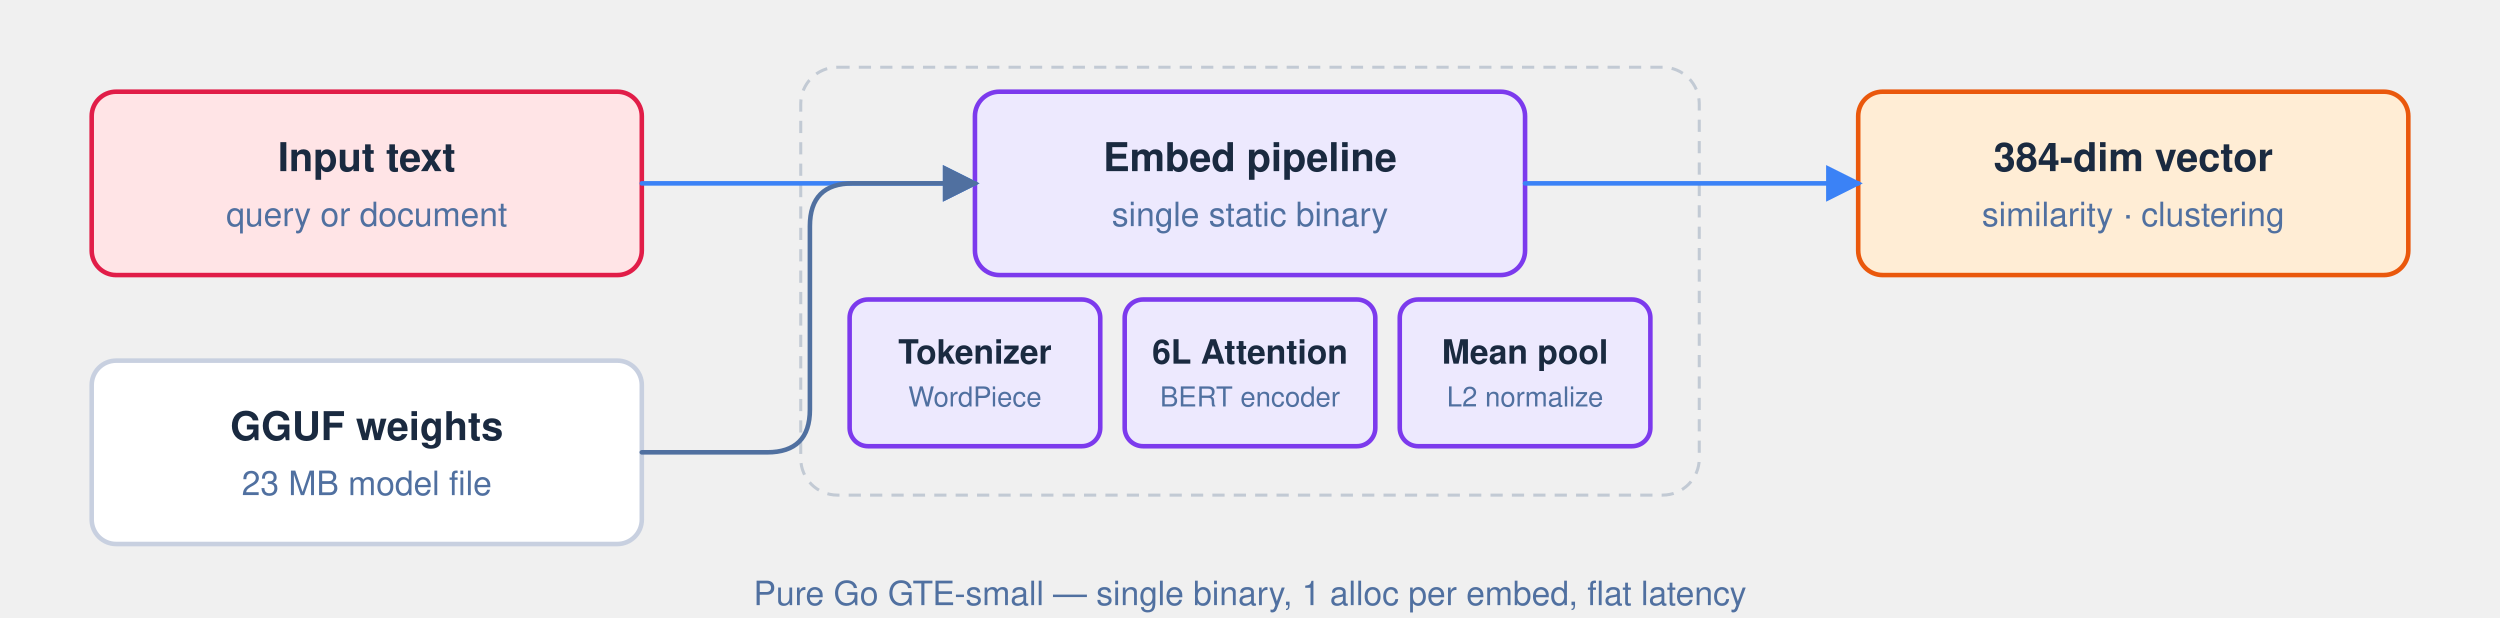
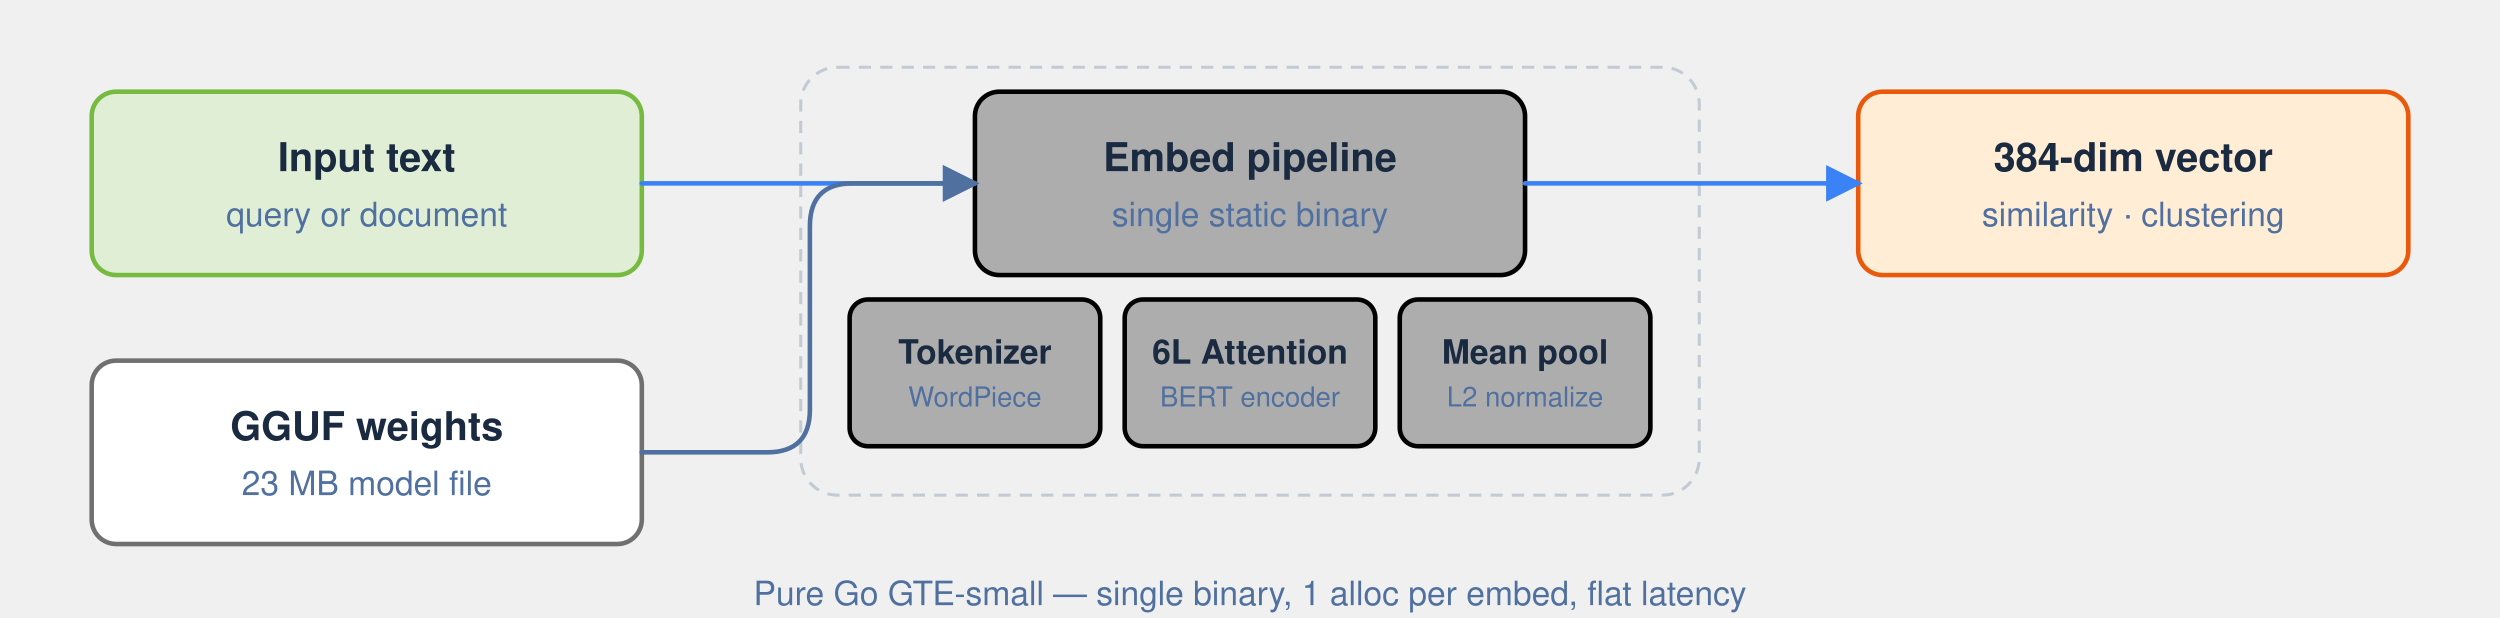
<svg xmlns="http://www.w3.org/2000/svg" viewBox="0 0 818 202">
  <style>
    /* Default: light mode (for rsvg-convert and non-media-query agents) */
    .bg { fill: transparent; }
-     .box { fill: #ffffff; stroke: #c8d0e0; stroke-width: 1.5; }
+     .box { fill: #ffffff; stroke: #707070; stroke-width: 1.5; }
    .box-accent { fill: #dbeafe; stroke: #3b82f6; stroke-width: 1.5; }
-     .box-green { fill: #d1fae5; stroke: #059669; stroke-width: 1.5; }
+     .box-green { fill: #74a7ff; stroke: #012f7b; stroke-width: 1.5; }
    .box-warm { fill: #fef3c7; stroke: #d97706; stroke-width: 1.5; }
-     .box-purple { fill: #ede9fe; stroke: #7c3aed; stroke-width: 1.5; }
-     .box-teal { fill: #ccfbf1; stroke: #0d9488; stroke-width: 1.5; }
-     .box-slate { fill: #f1f5f9; stroke: #64748b; stroke-width: 1.5; }
-     .box-indigo { fill: #e0e7ff; stroke: #4f46e5; stroke-width: 1.5; }
-     .box-rose { fill: #ffe4e6; stroke: #e11d48; stroke-width: 1.5; }
+     .box-purple { fill: #adadad; stroke: #000000; stroke-width: 1.5; }
+     .box-teal { fill: #ebebeb; stroke: #474747; stroke-width: 1.5; }
+     .box-slate { fill: #a7c6ff; stroke: #0042a9; stroke-width: 1.5; }
+     .box-indigo { fill: #dfeed4; stroke: #4e7a27; stroke-width: 1.5; }
+     .box-rose { fill: #dfeed4; stroke: #76bb40; stroke-width: 1.5; }
    .box-orange { fill: #ffedd5; stroke: #ea580c; stroke-width: 1.5; }
-     .box-cyan { fill: #cffafe; stroke: #0891b2; stroke-width: 1.5; }
+     .box-cyan { fill: #d9c9fe; stroke: #5e30eb; stroke-width: 1.5; }
    .label { fill: #1a2a40; }
    .sub { fill: #5070a0; }
    text { font-family: -apple-system, "Segoe UI", Helvetica, sans-serif; }
    .label { font-size: 13px; font-weight: 600; }
    .sub { font-size: 11px; }
    @media (prefers-color-scheme: dark) {
      .bg { fill: transparent; }
-       .box { fill: #1a1e2a; stroke: #2a3040; }
+       .box { fill: #1a1e2a; stroke: #505050; }
      .box-accent { fill: #0d1e38; stroke: #2b5cb0; }
-       .box-green { fill: #0d2220; stroke: #207060; }
+       .box-green { fill: #0a1a3a; stroke: #4a80d0; }
      .box-warm { fill: #221a10; stroke: #a06020; }
-       .box-purple { fill: #1a0d28; stroke: #7030a0; }
-       .box-teal { fill: #0d2228; stroke: #1a8a7a; }
-       .box-slate { fill: #1e293b; stroke: #475569; }
-       .box-indigo { fill: #1e1b4b; stroke: #6366f1; }
-       .box-rose { fill: #2a0a12; stroke: #f43f5e; }
+       .box-purple { fill: #222222; stroke: #666666; }
+       .box-teal { fill: #1e1e1e; stroke: #666666; }
+       .box-slate { fill: #0d1a38; stroke: #4a7ad0; }
+       .box-indigo { fill: #1a2810; stroke: #5a8a30; }
+       .box-rose { fill: #1a2810; stroke: #5aaa30; }
      .box-orange { fill: #2a1a08; stroke: #f97316; }
-       .box-cyan { fill: #082f3a; stroke: #06b6d4; }
+       .box-cyan { fill: #1a1030; stroke: #7040d0; }
      .label { fill: #d0daf0; }
      .sub { fill: #5070a0; }
    }
  </style>
  <defs>
    <marker id="ah" markerWidth="8" markerHeight="8" refX="7" refY="4" orient="auto">
      <path d="M0,0 L8,4 L0,8z" fill="#5070a0" stroke="none" />
    </marker>
    <marker id="ahs" markerWidth="8" markerHeight="8" refX="7" refY="4" orient="auto">
      <path d="M0,0 L8,4 L0,8z" fill="#3b82f6" stroke="none" />
    </marker>
  </defs>
  <rect width="818" height="202" class="bg" rx="8" />
  <rect x="30" y="30" width="180" height="60" rx="8" class="box-rose" />
  <text x="120" y="56" text-anchor="middle" class="label">Input text</text>
  <text x="120" y="74" text-anchor="middle" class="sub">query or document</text>
  <rect x="30" y="118" width="180" height="60" rx="8" class="box" />
  <text x="120" y="144" text-anchor="middle" class="label">GGUF weights</text>
  <text x="120" y="162" text-anchor="middle" class="sub">23 MB model file</text>
  <rect x="262" y="22" width="294" height="140" rx="12" fill="none" stroke="#94a3b8" stroke-width="1" stroke-dasharray="4 3" opacity="0.5" />
  <rect x="319" y="30" width="180" height="60" rx="8" class="box-purple" />
  <text x="409" y="56" text-anchor="middle" class="label">Embed pipeline</text>
  <text x="409" y="74" text-anchor="middle" class="sub">single static binary</text>
  <rect x="278" y="98" width="82" height="48" rx="6" class="box-purple" />
  <text x="319" y="119" text-anchor="middle" class="label" style="font-size:11px">Tokenizer</text>
  <text x="319" y="133" text-anchor="middle" class="sub" style="font-size:9px">WordPiece</text>
  <rect x="368" y="98" width="82" height="48" rx="6" class="box-purple" />
  <text x="409" y="119" text-anchor="middle" class="label" style="font-size:11px">6L Attention</text>
  <text x="409" y="133" text-anchor="middle" class="sub" style="font-size:9px">BERT encoder</text>
  <rect x="458" y="98" width="82" height="48" rx="6" class="box-purple" />
  <text x="499" y="119" text-anchor="middle" class="label" style="font-size:11px">Mean pool</text>
  <text x="499" y="133" text-anchor="middle" class="sub" style="font-size:9px">L2 normalize</text>
  <rect x="608" y="30" width="180" height="60" rx="8" class="box-orange" />
  <text x="698" y="56" text-anchor="middle" class="label">384-dim vector</text>
  <text x="698" y="74" text-anchor="middle" class="sub">similarity · clustering</text>
  <path d="M210,60 L319,60" fill="none" stroke="#3b82f6" stroke-width="1.5" stroke-linecap="round" marker-end="url(#ahs)" />
  <path d="M210,148 L251,148 Q265,148 265,134 L265,74 Q265,60 279,60 L319,60" fill="none" stroke="#5070a0" stroke-width="1.5" stroke-linecap="round" marker-end="url(#ah)" />
  <path d="M499,60 L608,60" fill="none" stroke="#3b82f6" stroke-width="1.5" stroke-linecap="round" marker-end="url(#ahs)" />
  <text x="409" y="198" text-anchor="middle" class="sub">Pure Go GTE-small — single binary, 1 alloc per embed, flat latency</text>
</svg>
